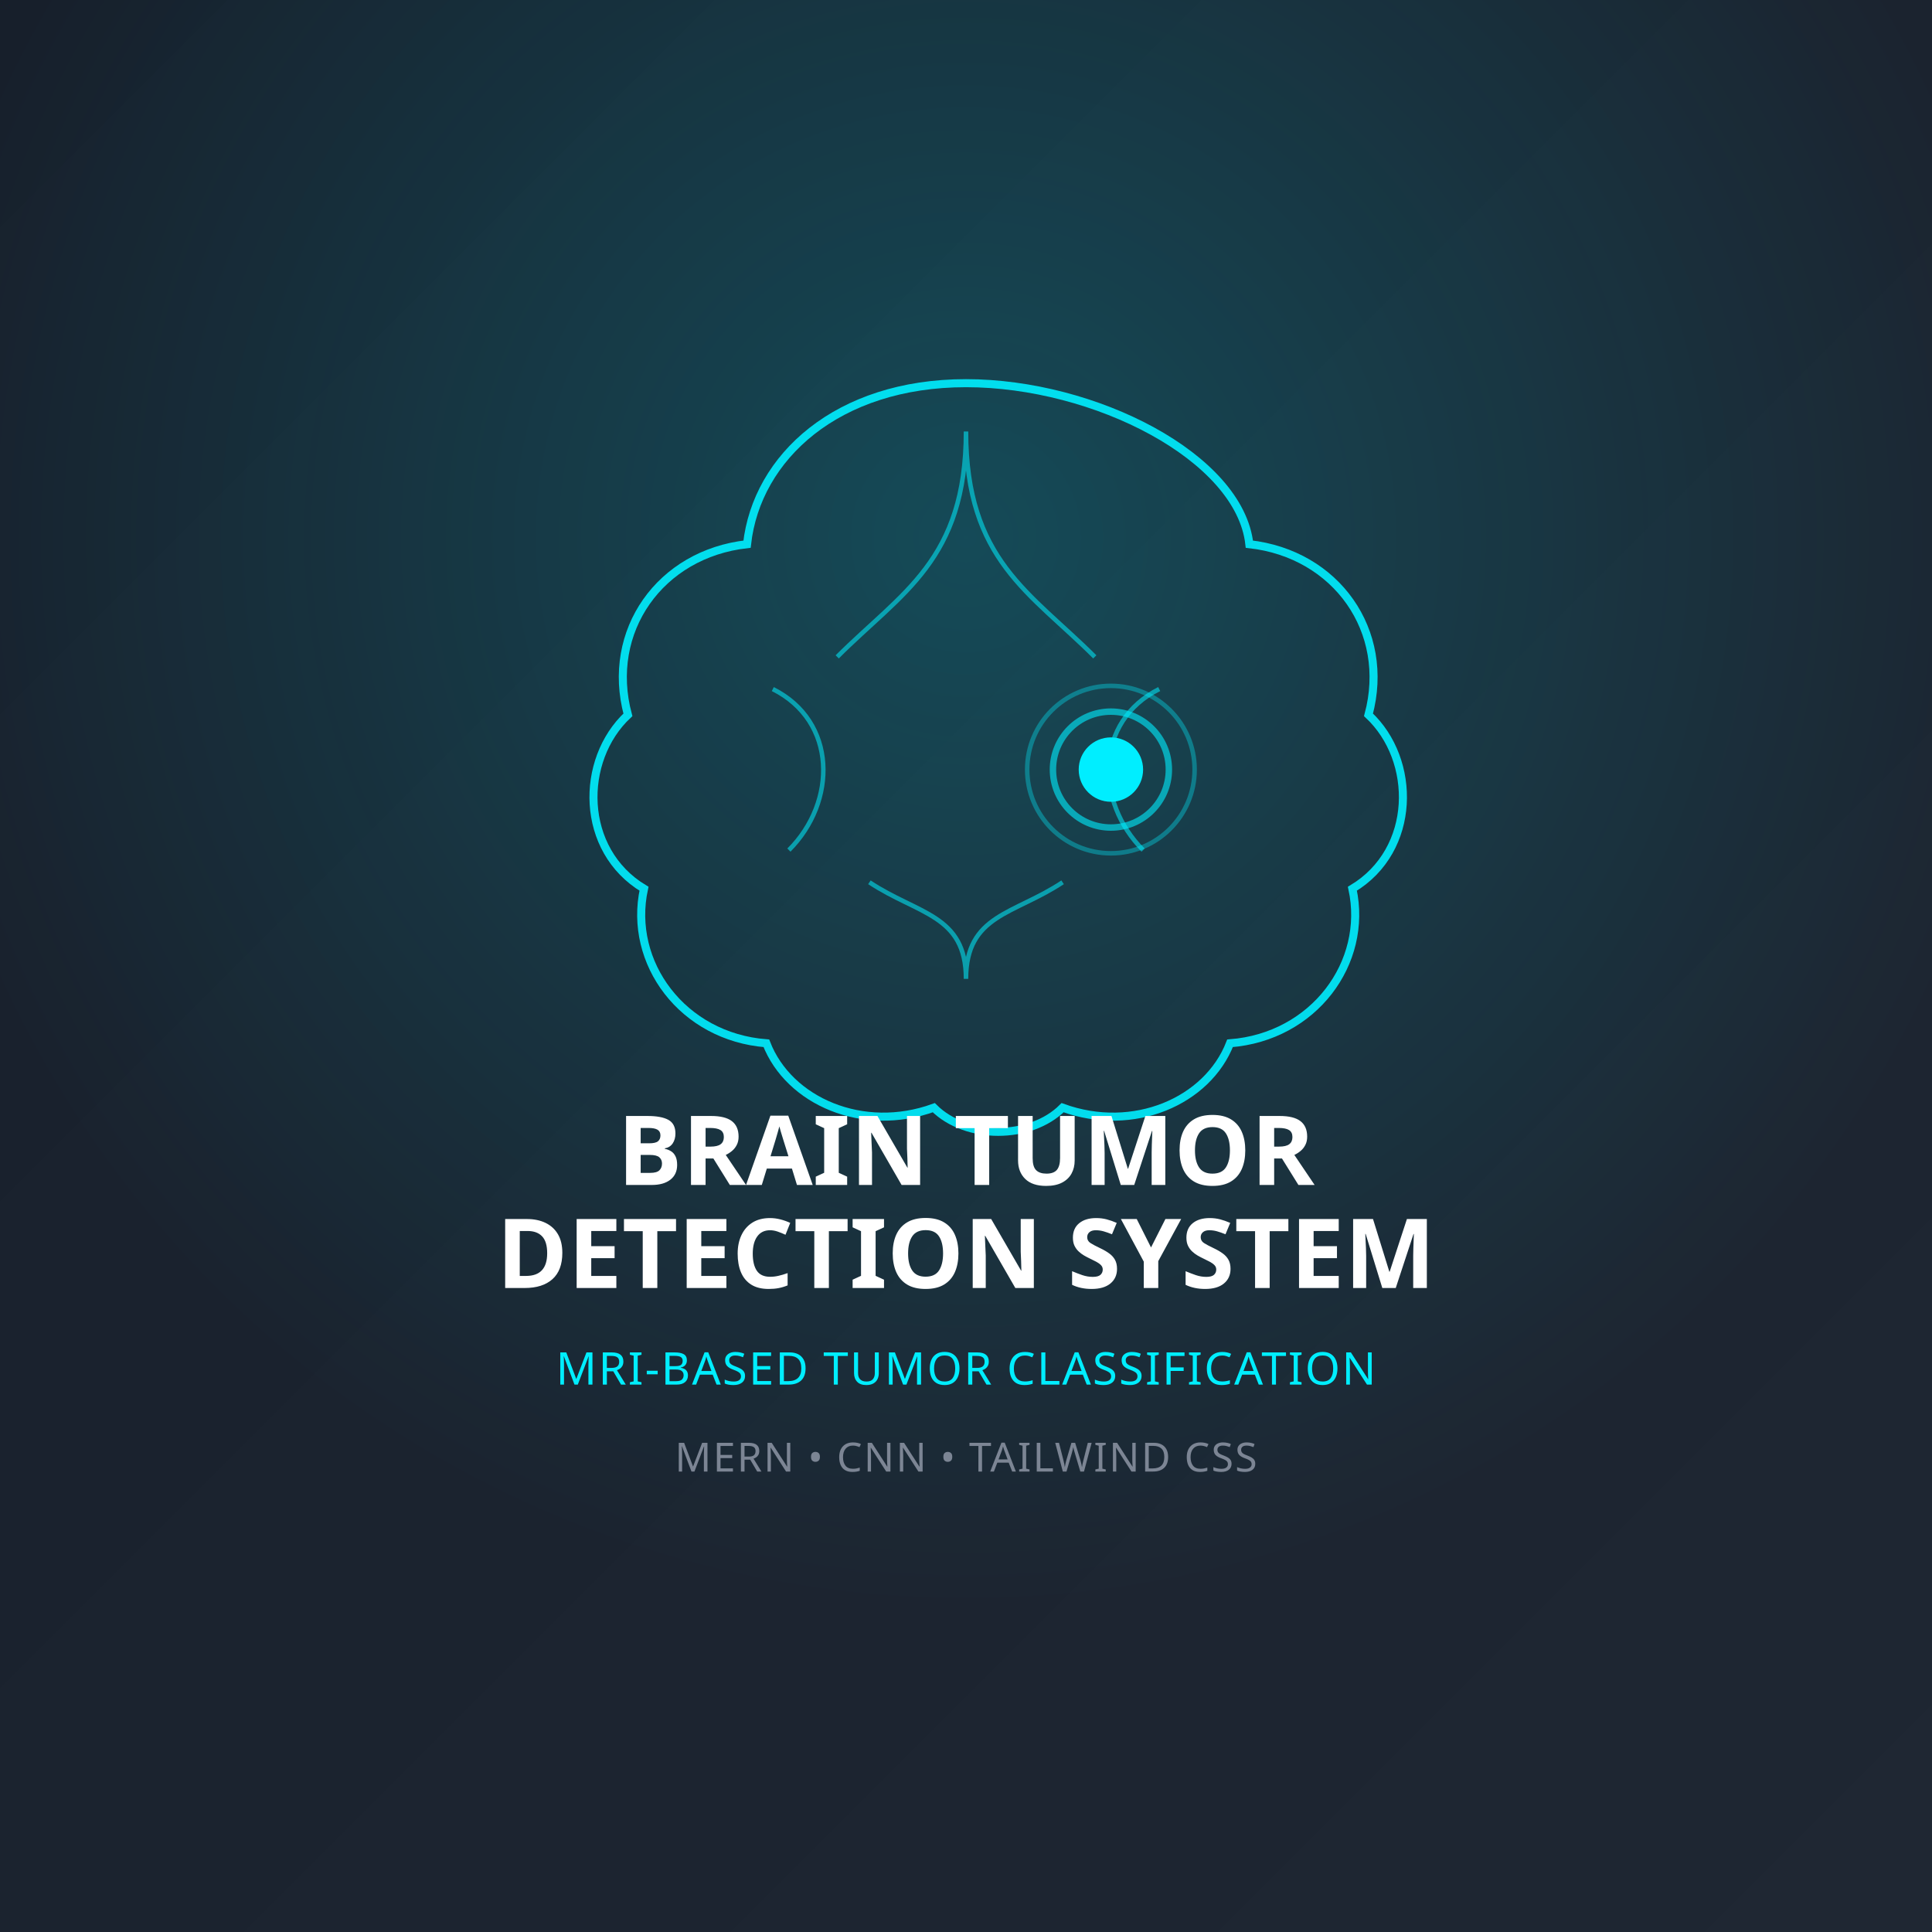
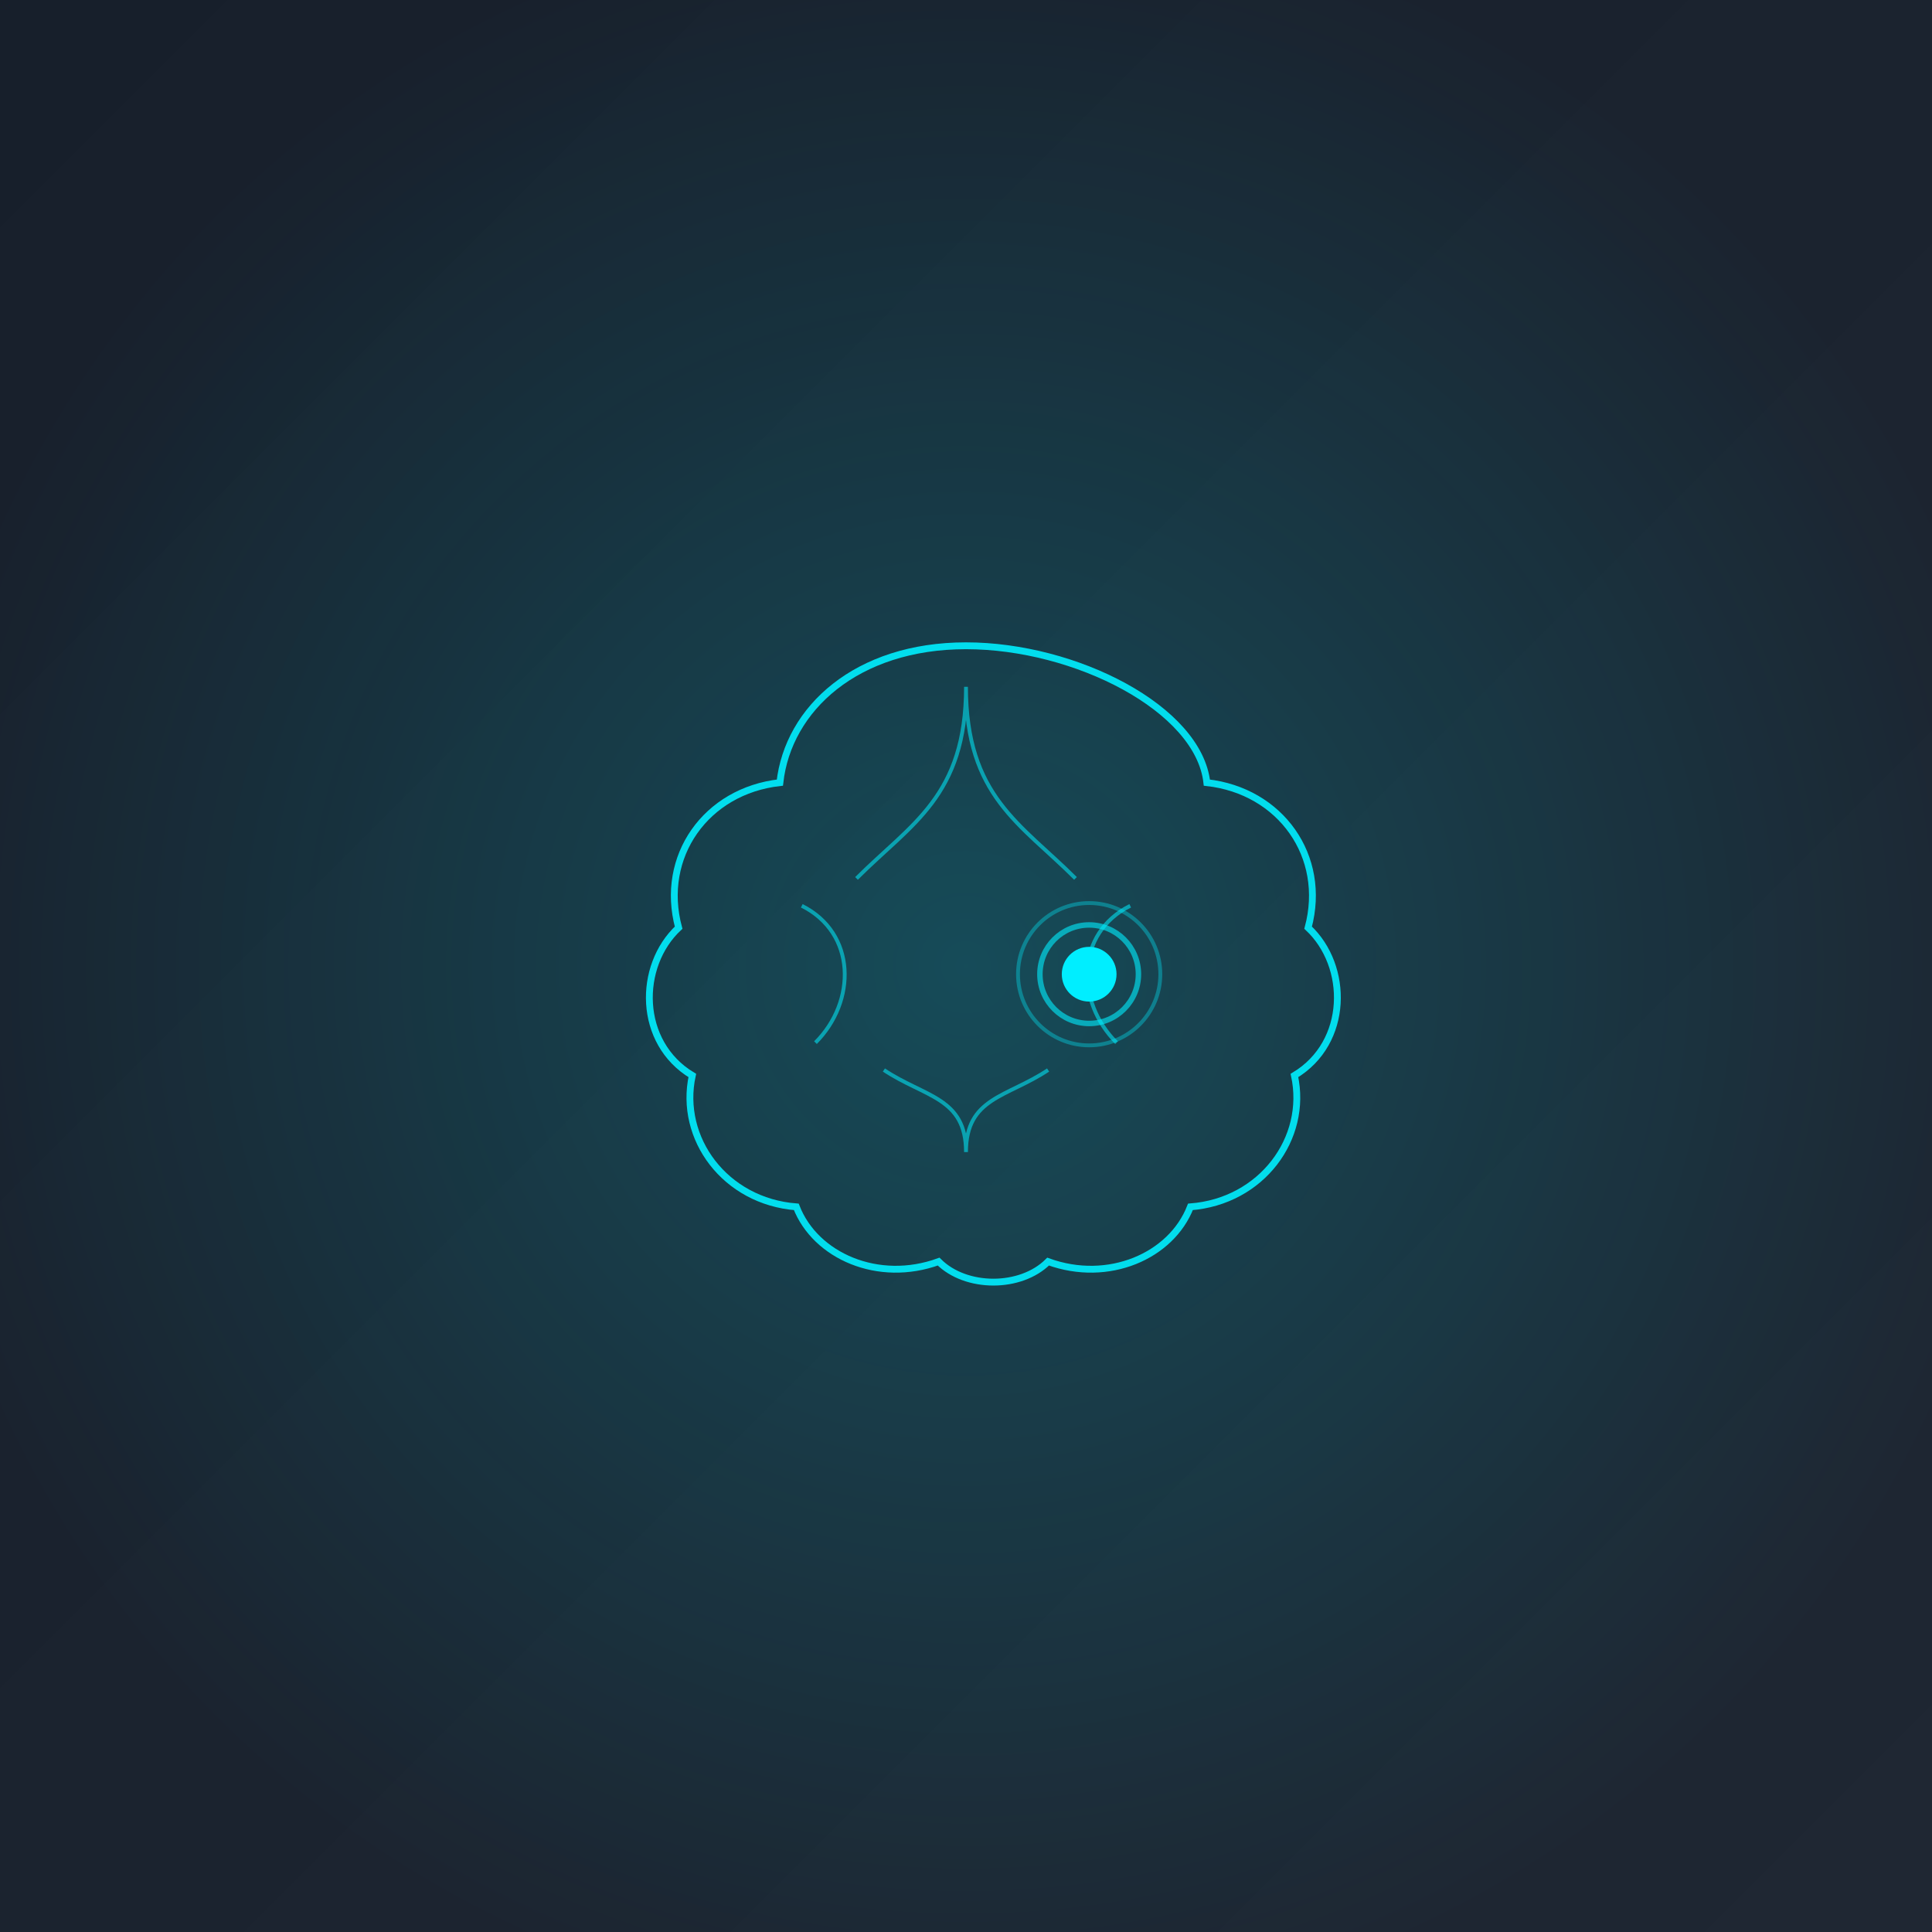
<svg xmlns="http://www.w3.org/2000/svg" viewBox="0 0 600 600">
  <defs>
    <linearGradient id="bgBT" x1="0%" y1="0%" x2="100%" y2="100%">
      <stop offset="0%" stop-color="#171f2b" />
      <stop offset="100%" stop-color="#1f2733" />
    </linearGradient>
-     <radialGradient id="glowBT" cx="50%" cy="28%" r="55%">
+     <radialGradient id="glowBT" cx="50%" cy="50%" r="55%">
      <stop offset="0%" stop-color="#0ef" stop-opacity="0.2" />
      <stop offset="100%" stop-color="#0ef" stop-opacity="0" />
    </radialGradient>
  </defs>
  <rect width="600" height="600" fill="url(#bgBT)" />
  <rect width="600" height="600" fill="url(#glowBT)" />
-   <g transform="translate(0,14)">
+   <g transform="translate(300,300) scale(0.85) translate(-300,-222)">
    <path d="M 300 105              C 260 105 235 128 232 155              C 205 158 188 182 195 208              C 180 222 180 250 200 262              C 195 285 212 308 238 310              C 245 328 268 338 290 330              C 300 340 320 340 330 330              C 352 338 375 328 382 310              C 408 308 425 285 420 262              C 440 250 440 222 425 208              C 432 182 415 158 388 155              C 385 128 340 105 300 105 Z" fill="none" stroke="#0ef" stroke-width="2.5" opacity="0.9" />
    <path d="M 300 120 C 300 160 280 170 260 190 M 300 120 C 300 160 320 170 340 190              M 240 200 C 260 210 260 235 245 250 M 360 200 C 340 210 340 235 355 250              M 270 260 C 285 270 300 270 300 290 M 330 260 C 315 270 300 270 300 290" fill="none" stroke="#0ef" stroke-width="1.4" opacity="0.55" />
    <circle cx="345" cy="225" r="10" fill="#0ef" />
    <circle cx="345" cy="225" r="18" fill="none" stroke="#0ef" stroke-width="2" opacity="0.6" />
    <circle cx="345" cy="225" r="26" fill="none" stroke="#0ef" stroke-width="1.4" opacity="0.35" />
  </g>
-   <text x="300" y="368" font-family="Poppins, sans-serif" font-size="30" font-weight="700" fill="#fff" text-anchor="middle">BRAIN TUMOR</text>
-   <text x="300" y="400" font-family="Poppins, sans-serif" font-size="30" font-weight="700" fill="#fff" text-anchor="middle">DETECTION SYSTEM</text>
-   <text x="300" y="430" font-family="Poppins, sans-serif" font-size="14" fill="#0ef" text-anchor="middle" letter-spacing="0.5">MRI-BASED TUMOR CLASSIFICATION</text>
-   <text x="300" y="457" font-family="Poppins, sans-serif" font-size="12.5" fill="#7c8594" text-anchor="middle" letter-spacing="0.5">MERN • CNN • TAILWIND CSS</text>
</svg>
